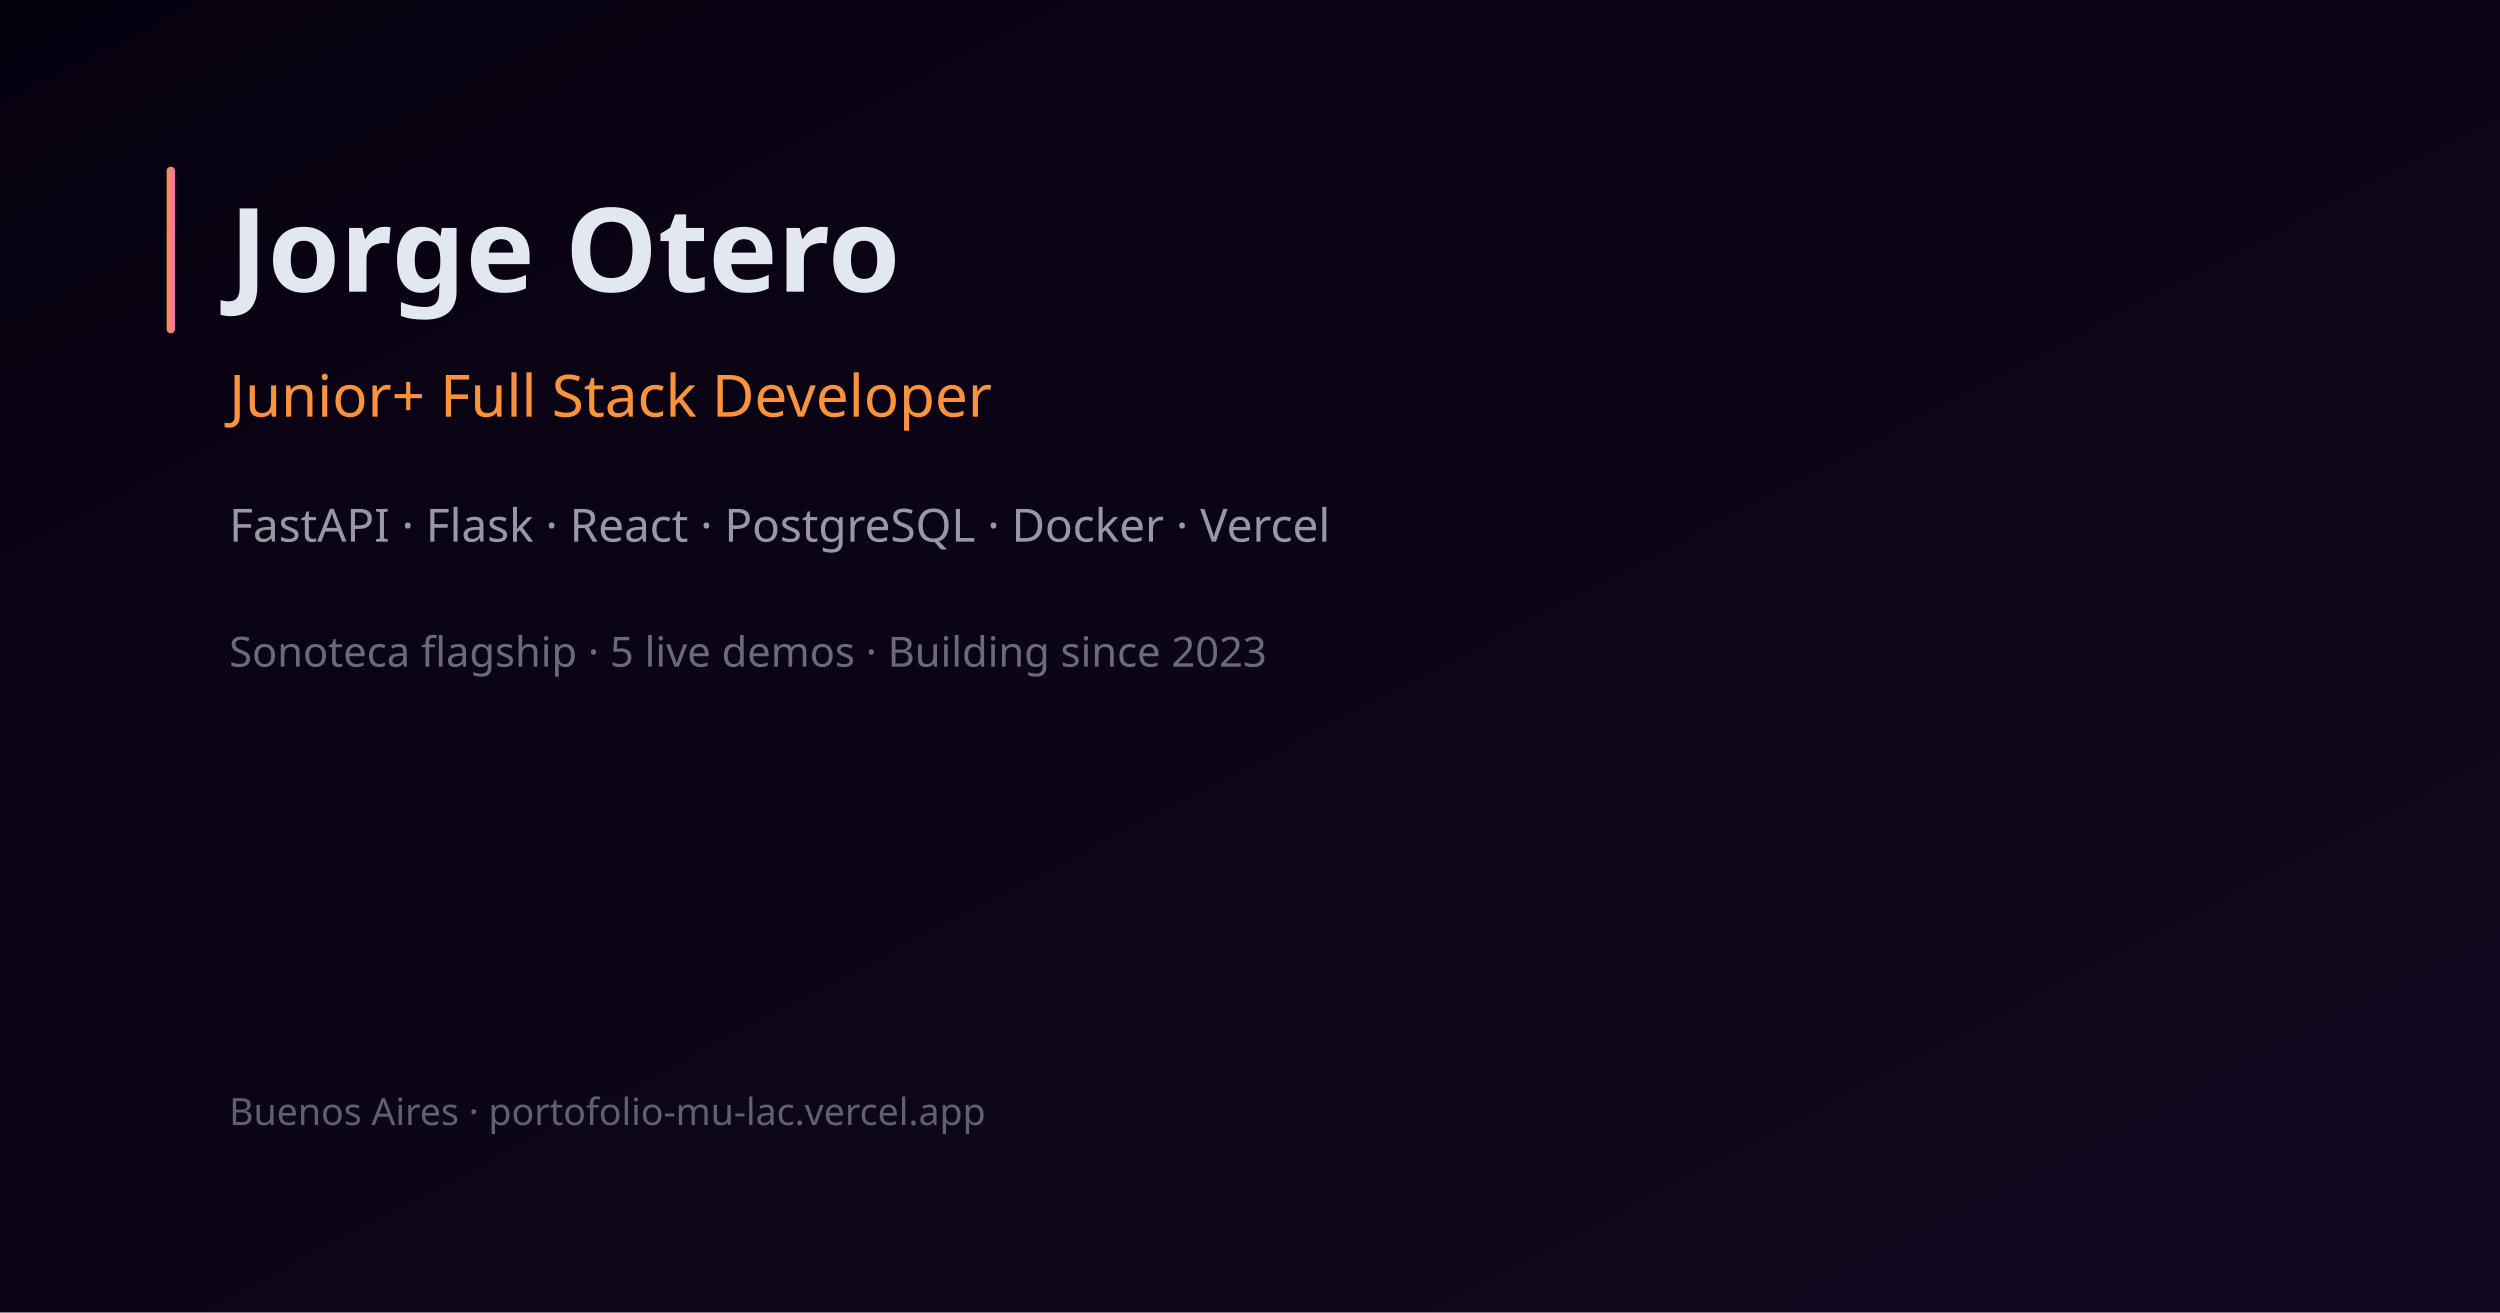
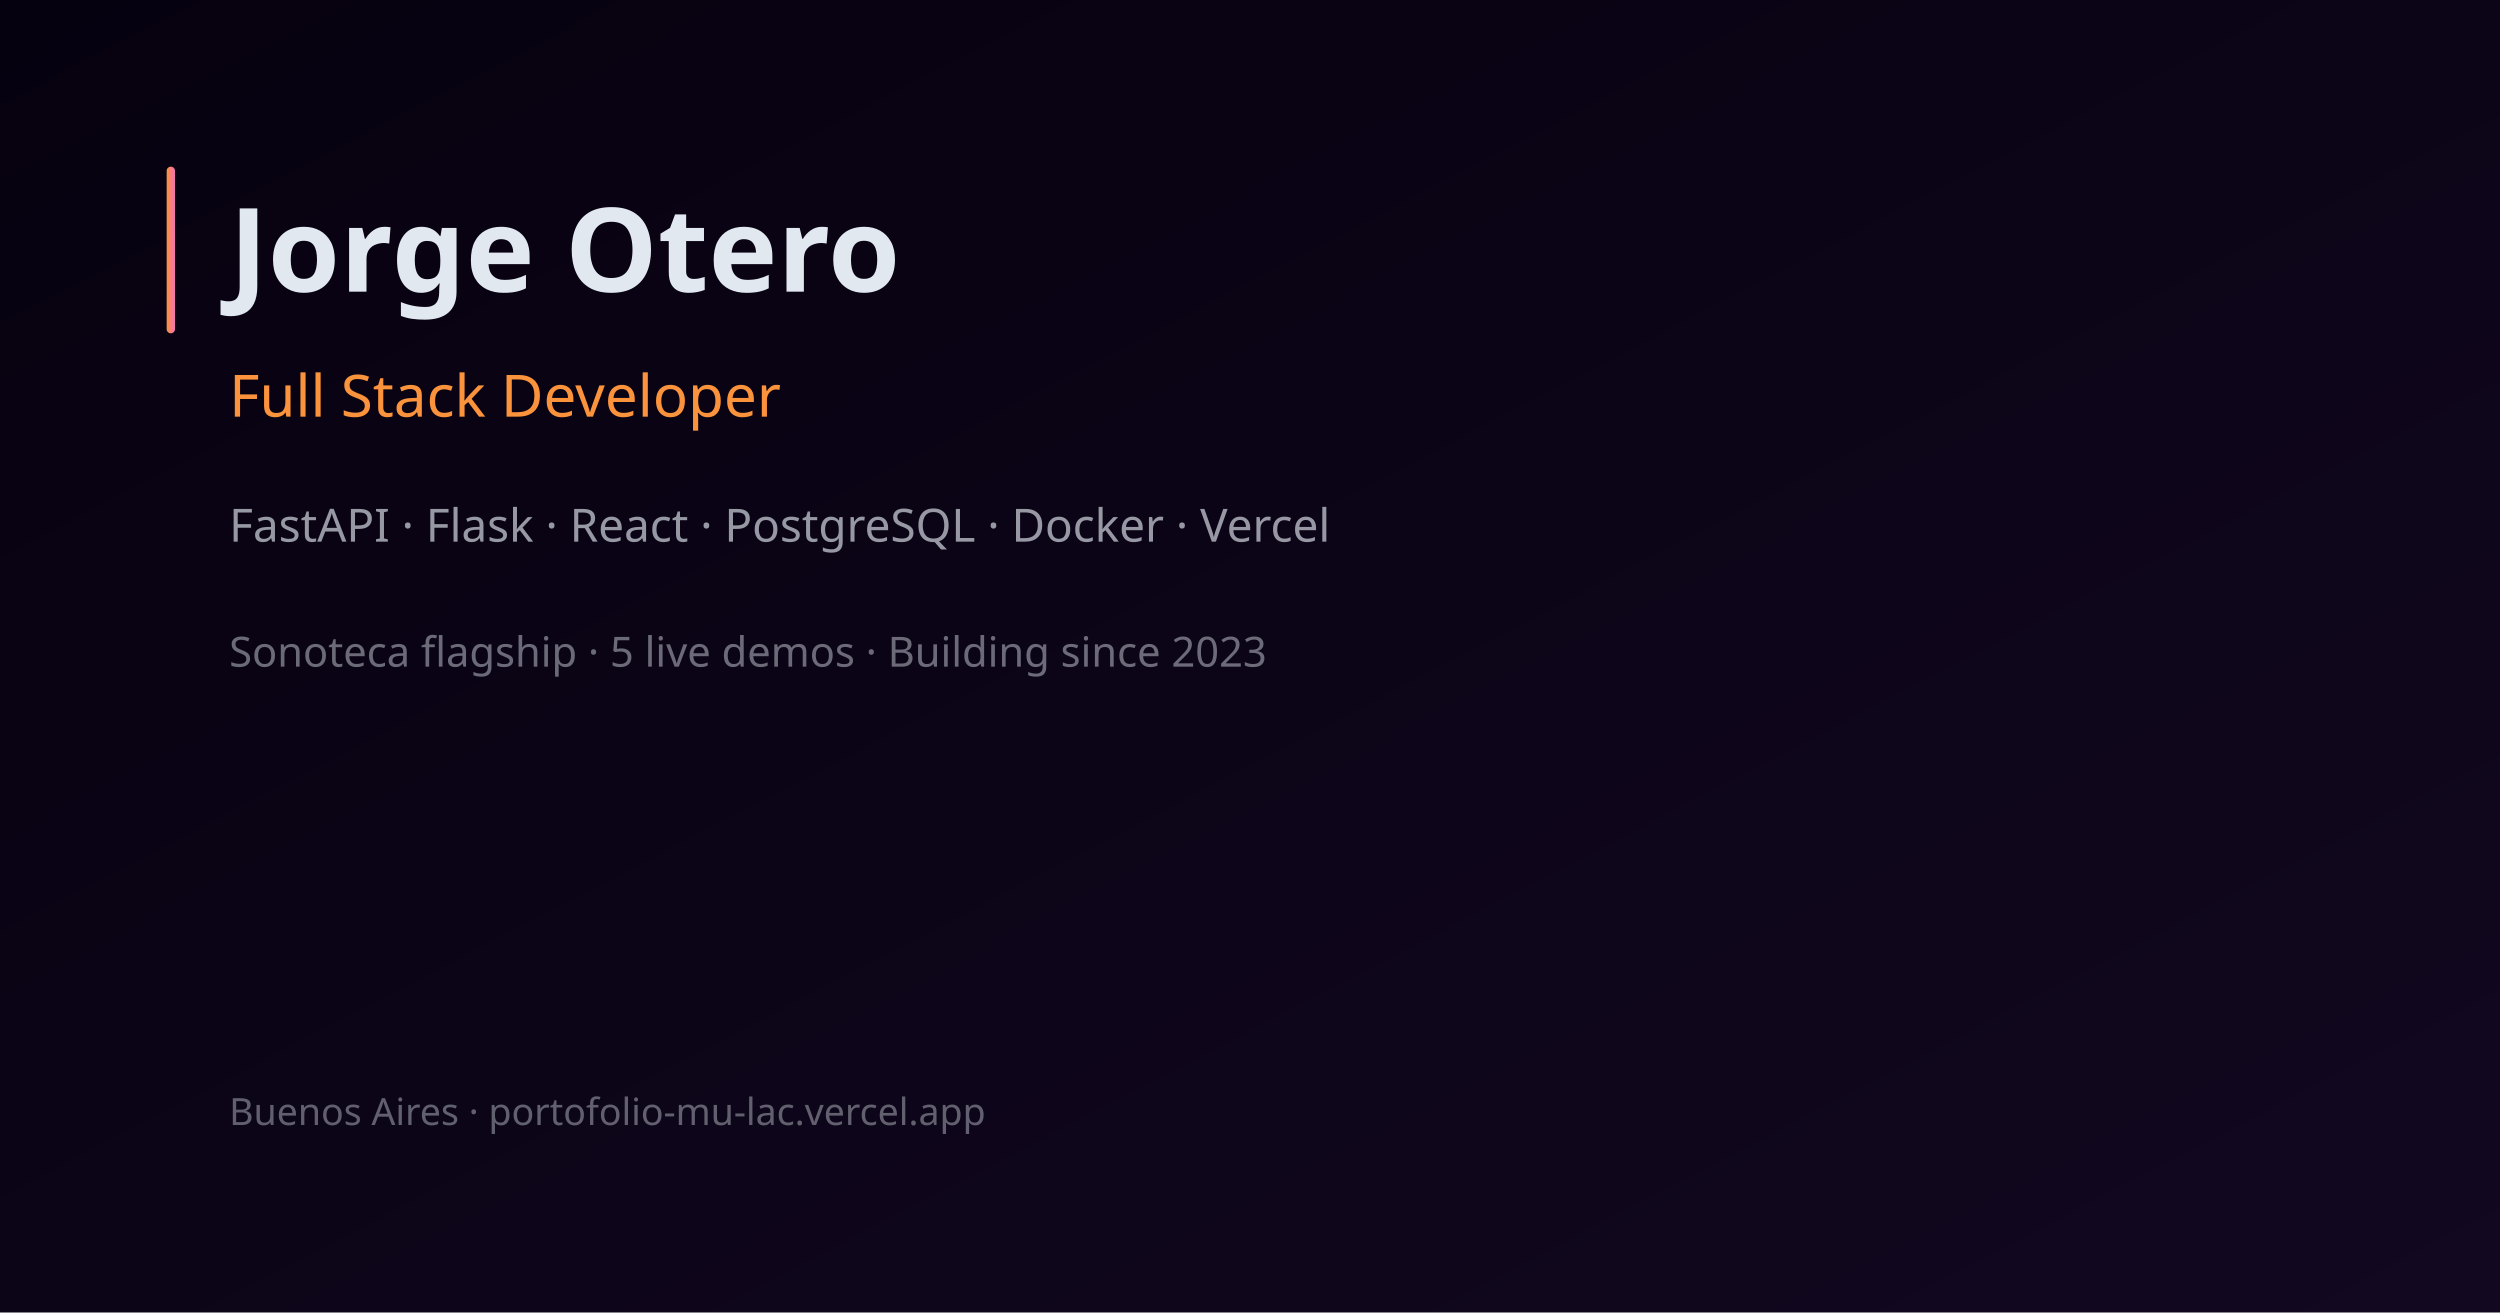
<svg xmlns="http://www.w3.org/2000/svg" width="1200" height="630" viewBox="0 0 1200 630">
  <defs>
    <linearGradient id="bg" x1="0%" y1="0%" x2="100%" y2="100%">
      <stop offset="0%" style="stop-color:#06010f" />
      <stop offset="100%" style="stop-color:#120820" />
    </linearGradient>
    <linearGradient id="accent" x1="0%" y1="0%" x2="100%" y2="0%">
      <stop offset="0%" style="stop-color:#fb923c" />
      <stop offset="100%" style="stop-color:#f472b6" />
    </linearGradient>
  </defs>
  <rect width="1200" height="630" fill="url(#bg)" />
  <rect x="80" y="80" width="4" height="80" fill="url(#accent)" rx="2" />
  <text x="110" y="140" fill="#e2e8f0" font-family="system-ui,sans-serif" font-size="56" font-weight="700">Jorge Otero</text>
-   <text x="110" y="200" fill="#fb923c" font-family="system-ui,sans-serif" font-size="28" font-weight="500">Junior+ Full Stack Developer</text>
+   <text x="110" y="200" fill="#fb923c" font-family="system-ui,sans-serif" font-size="28" font-weight="500">Full Stack Developer</text>
  <text x="110" y="260" fill="rgba(226,232,240,0.65)" font-family="system-ui,sans-serif" font-size="22">FastAPI · Flask · React · PostgreSQL · Docker · Vercel</text>
  <text x="110" y="320" fill="rgba(226,232,240,0.45)" font-family="system-ui,sans-serif" font-size="20">Sonoteca flagship · 5 live demos · Building since 2023</text>
  <text x="110" y="540" fill="rgba(226,232,240,0.4)" font-family="system-ui,sans-serif" font-size="18">Buenos Aires · portofolio-mu-lac.vercel.app</text>
</svg>
